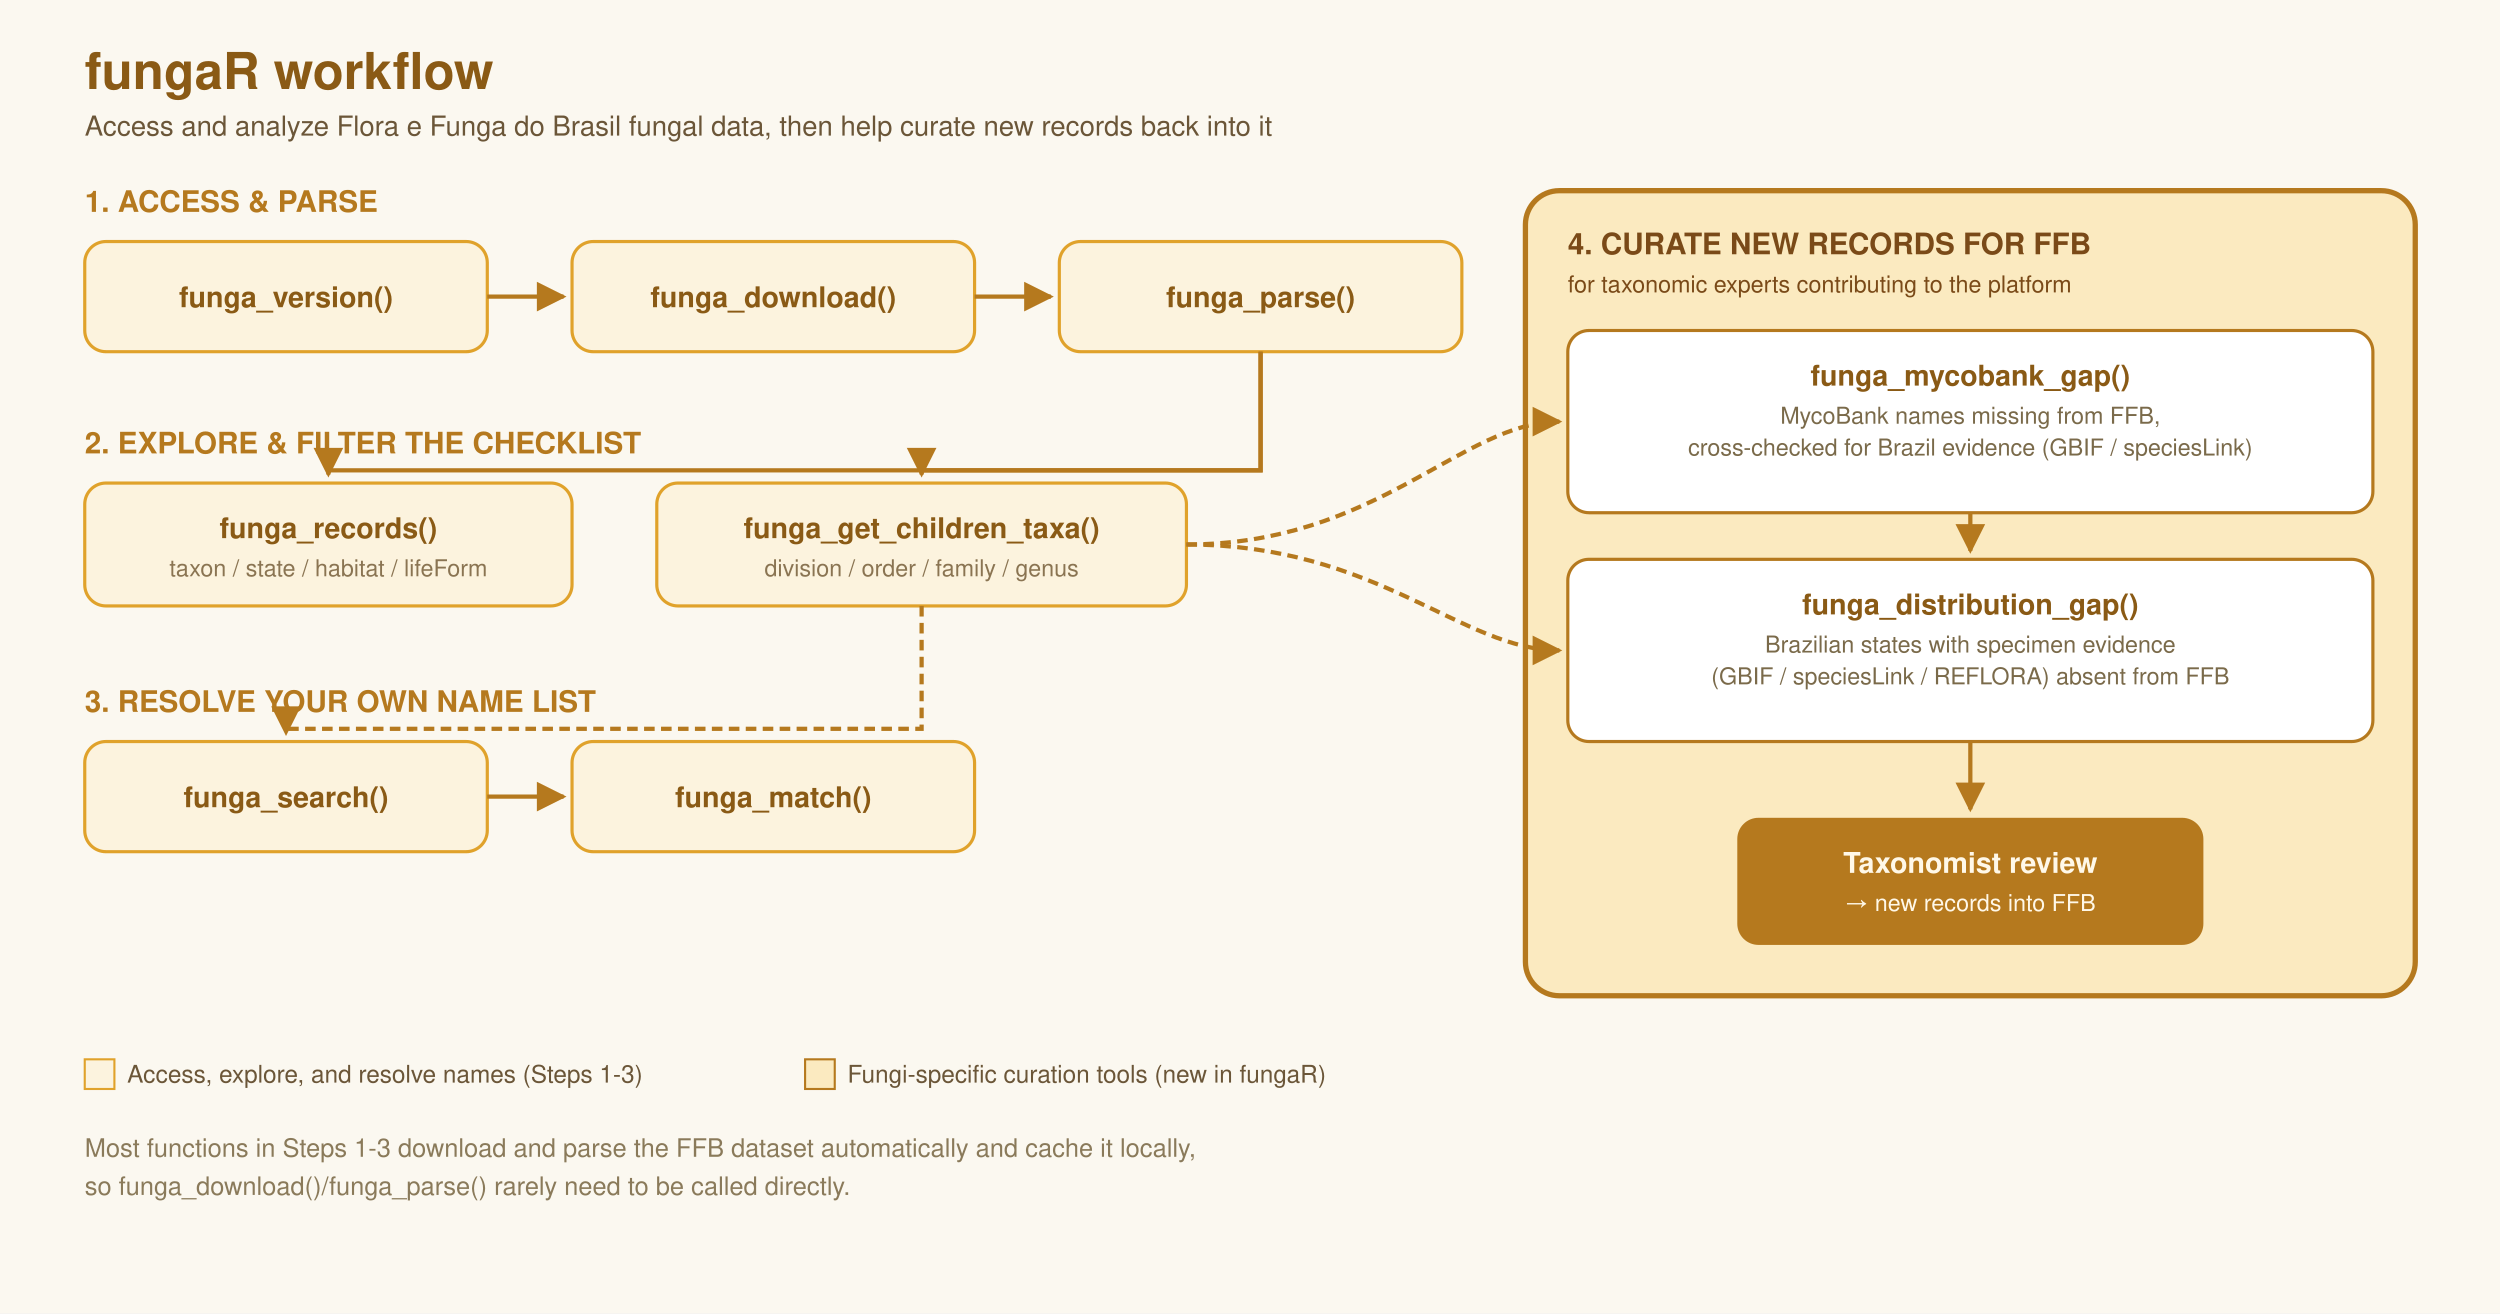
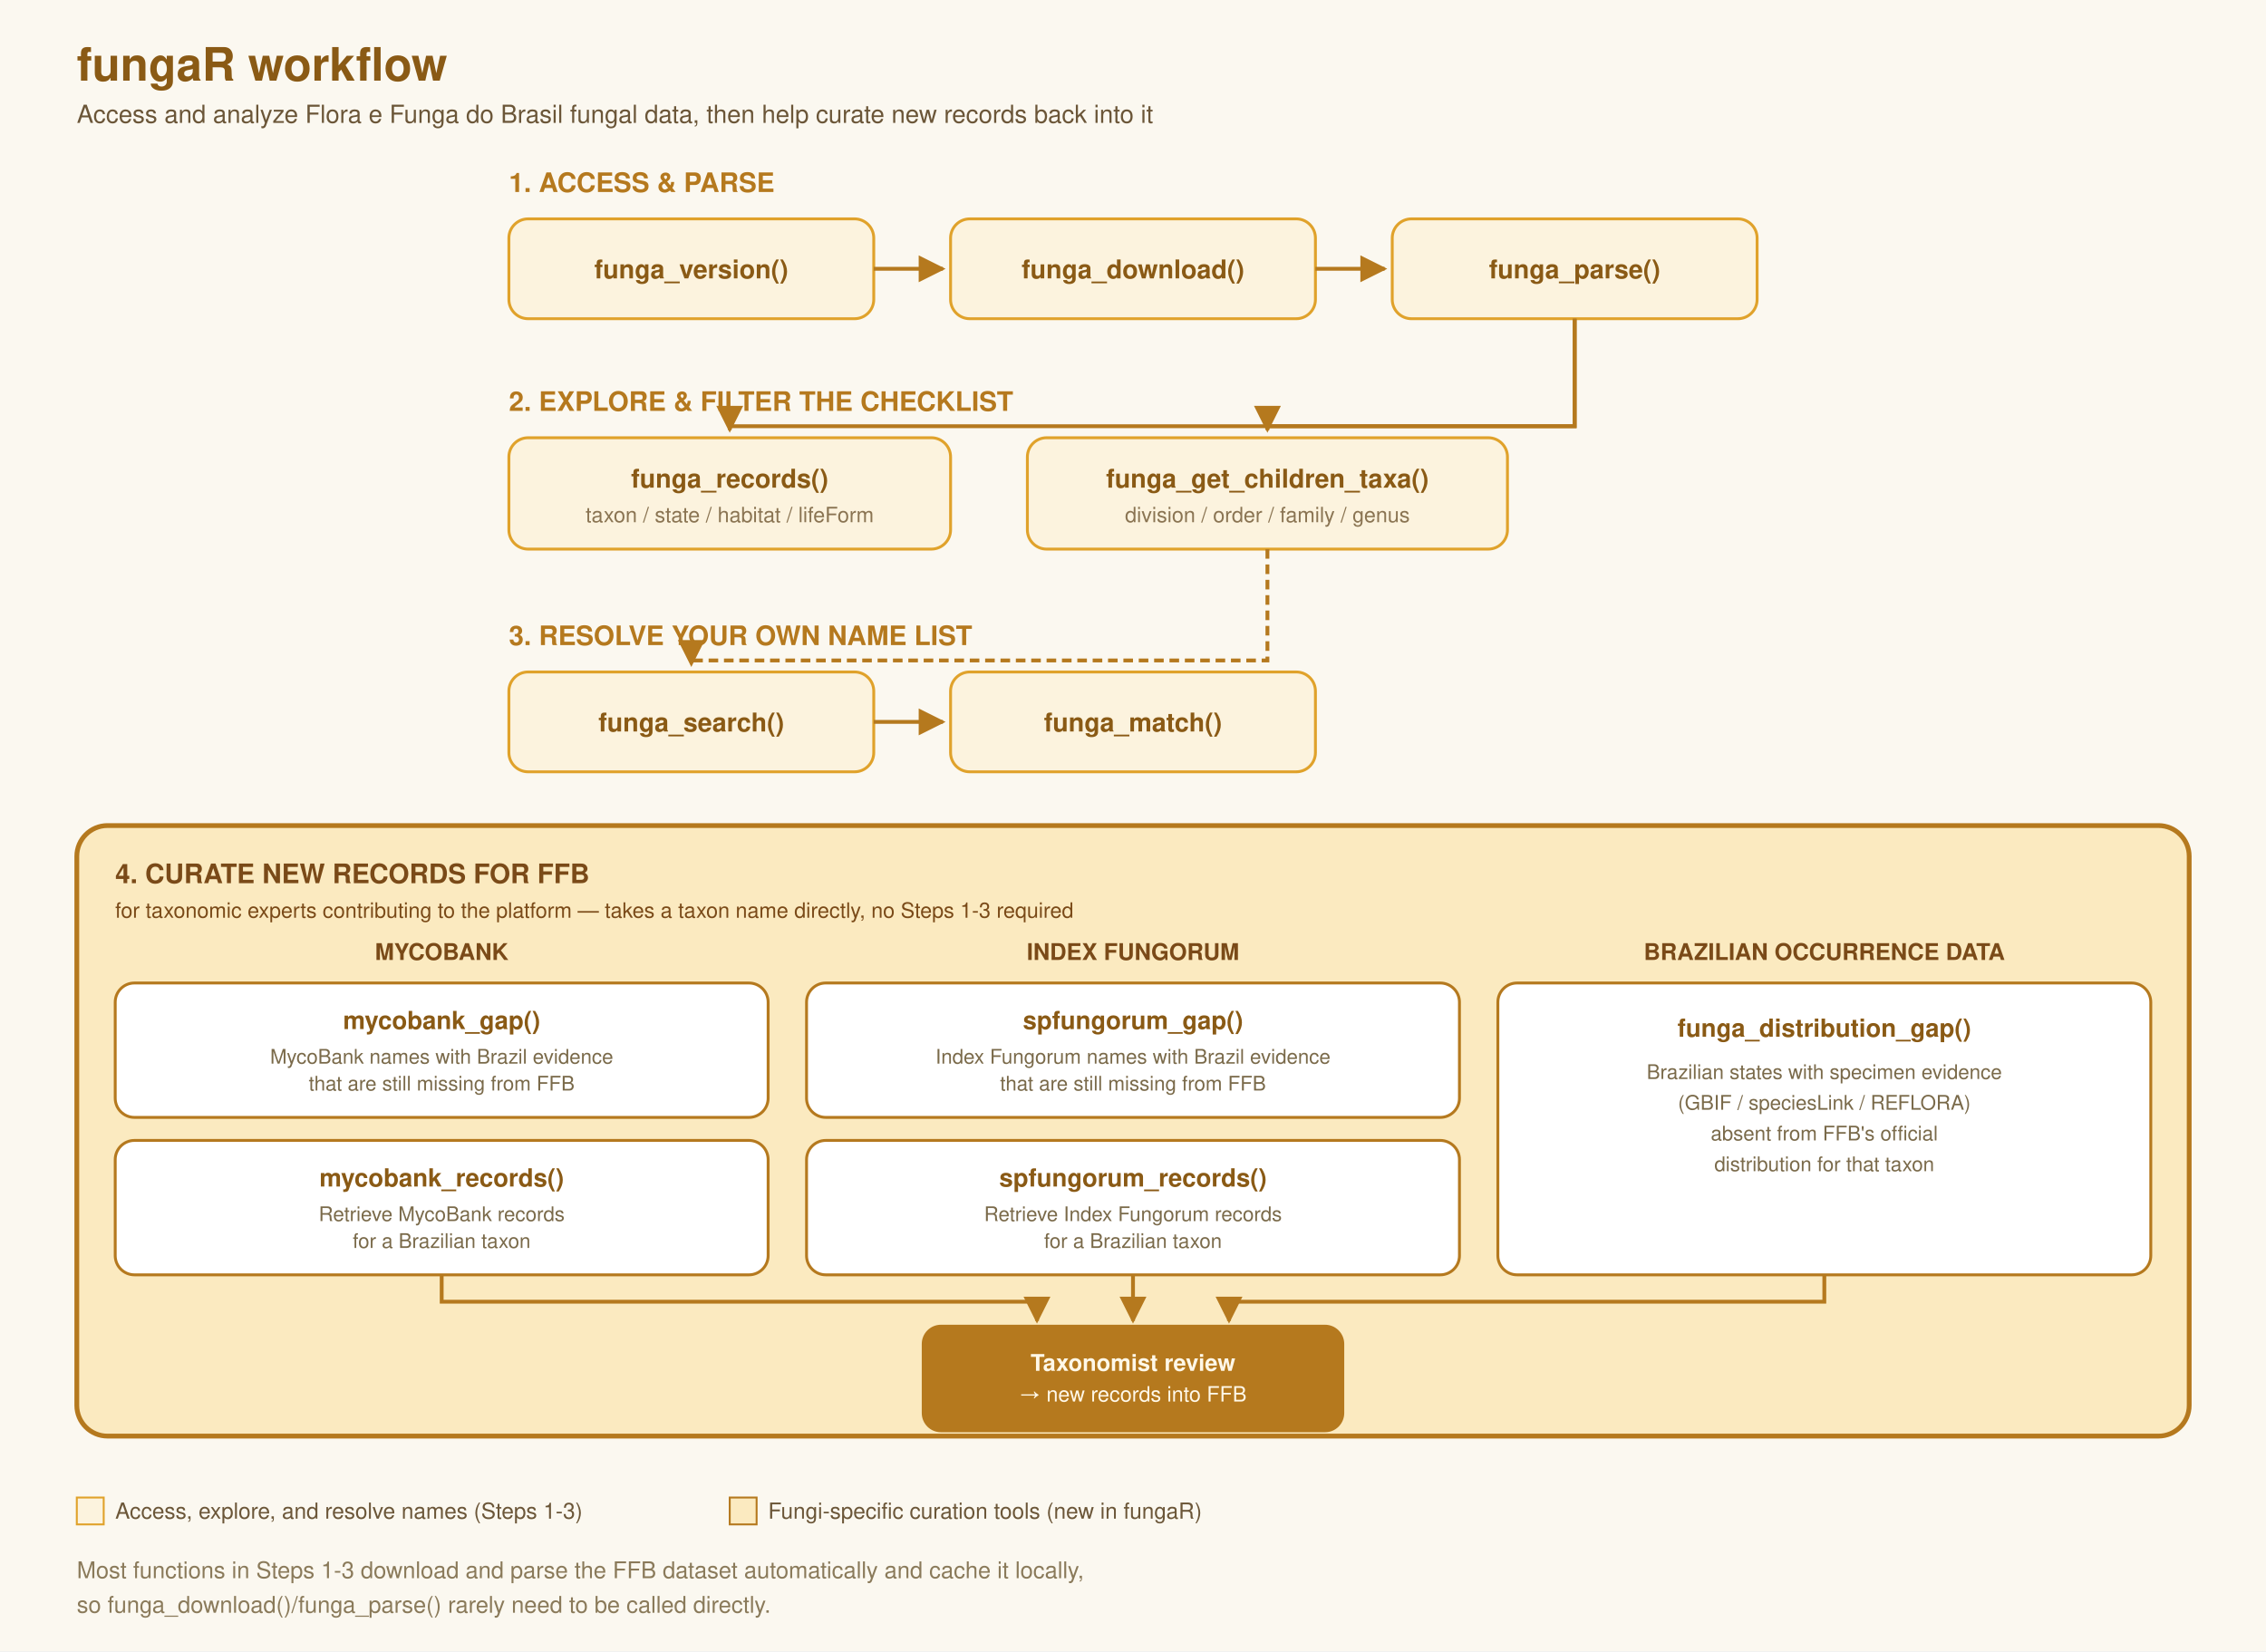
- <svg xmlns="http://www.w3.org/2000/svg" viewBox="0 0 1180 620" font-family="Helvetica, Arial, sans-serif">
+ <svg xmlns="http://www.w3.org/2000/svg" viewBox="0 0 1180 860" font-family="Helvetica, Arial, sans-serif">
  <defs>
    <marker id="arrow" viewBox="0 0 10 10" refX="9" refY="5" markerWidth="7" markerHeight="7" orient="auto-start-reverse">
      <path d="M0,0 L10,5 L0,10 z" fill="#B5791E" />
    </marker>
  </defs>
-   <rect x="0" y="0" width="1180" height="620" fill="#FBF8F0" />
+   <rect x="0" y="0" width="1180" height="860" fill="#FBF8F0" />
  <text x="40" y="42" font-size="24" font-weight="700" fill="#8A5A15">fungaR workflow</text>
  <text x="40" y="64" font-size="13" fill="#6b5638">Access and analyze Flora e Funga do Brasil fungal data, then help curate new records back into it</text>
-   <text x="40" y="100" font-size="14" font-weight="700" fill="#B5791E">1. ACCESS &amp; PARSE</text>
+   <text x="265" y="100" font-size="14" font-weight="700" fill="#B5791E">1. ACCESS &amp; PARSE</text>
  <g font-size="13.5">
-     <rect x="40" y="114" width="190" height="52" rx="10" fill="#FCF3DE" stroke="#E0A22B" stroke-width="1.5" />
-     <text x="135" y="145" text-anchor="middle" fill="#8A5A15" font-weight="600">funga_version()</text>
-     <rect x="270" y="114" width="190" height="52" rx="10" fill="#FCF3DE" stroke="#E0A22B" stroke-width="1.5" />
-     <text x="365" y="145" text-anchor="middle" fill="#8A5A15" font-weight="600">funga_download()</text>
-     <rect x="500" y="114" width="190" height="52" rx="10" fill="#FCF3DE" stroke="#E0A22B" stroke-width="1.5" />
-     <text x="595" y="145" text-anchor="middle" fill="#8A5A15" font-weight="600">funga_parse()</text>
+     <rect x="265" y="114" width="190" height="52" rx="10" fill="#FCF3DE" stroke="#E0A22B" stroke-width="1.5" />
+     <text x="360" y="145" text-anchor="middle" fill="#8A5A15" font-weight="600">funga_version()</text>
+     <rect x="495" y="114" width="190" height="52" rx="10" fill="#FCF3DE" stroke="#E0A22B" stroke-width="1.5" />
+     <text x="590" y="145" text-anchor="middle" fill="#8A5A15" font-weight="600">funga_download()</text>
+     <rect x="725" y="114" width="190" height="52" rx="10" fill="#FCF3DE" stroke="#E0A22B" stroke-width="1.5" />
+     <text x="820" y="145" text-anchor="middle" fill="#8A5A15" font-weight="600">funga_parse()</text>
  </g>
-   <line x1="230" y1="140" x2="266" y2="140" stroke="#B5791E" stroke-width="2" marker-end="url(#arrow)" />
-   <line x1="460" y1="140" x2="496" y2="140" stroke="#B5791E" stroke-width="2" marker-end="url(#arrow)" />
-   <path d="M595,166 L595,222 L155,222 L155,224" fill="none" stroke="#B5791E" stroke-width="2" marker-end="url(#arrow)" />
-   <path d="M595,166 L595,222 L435,222 L435,224" fill="none" stroke="#B5791E" stroke-width="2" marker-end="url(#arrow)" />
-   <text x="40" y="214" font-size="14" font-weight="700" fill="#B5791E">2. EXPLORE &amp; FILTER THE CHECKLIST</text>
+   <line x1="455" y1="140" x2="491" y2="140" stroke="#B5791E" stroke-width="2" marker-end="url(#arrow)" />
+   <line x1="685" y1="140" x2="721" y2="140" stroke="#B5791E" stroke-width="2" marker-end="url(#arrow)" />
+   <path d="M820,166 L820,222 L380,222 L380,224" fill="none" stroke="#B5791E" stroke-width="2" marker-end="url(#arrow)" />
+   <path d="M820,166 L820,222 L660,222 L660,224" fill="none" stroke="#B5791E" stroke-width="2" marker-end="url(#arrow)" />
+   <text x="265" y="214" font-size="14" font-weight="700" fill="#B5791E">2. EXPLORE &amp; FILTER THE CHECKLIST</text>
  <g font-size="13.5">
-     <rect x="40" y="228" width="230" height="58" rx="10" fill="#FCF3DE" stroke="#E0A22B" stroke-width="1.5" />
-     <text x="155" y="254" text-anchor="middle" fill="#8A5A15" font-weight="600">funga_records()</text>
-     <text x="155" y="272" text-anchor="middle" fill="#8a7452" font-size="11">taxon / state / habitat / lifeForm</text>
-     <rect x="310" y="228" width="250" height="58" rx="10" fill="#FCF3DE" stroke="#E0A22B" stroke-width="1.5" />
-     <text x="435" y="254" text-anchor="middle" fill="#8A5A15" font-weight="600">funga_get_children_taxa()</text>
-     <text x="435" y="272" text-anchor="middle" fill="#8a7452" font-size="11">division / order / family / genus</text>
+     <rect x="265" y="228" width="230" height="58" rx="10" fill="#FCF3DE" stroke="#E0A22B" stroke-width="1.5" />
+     <text x="380" y="254" text-anchor="middle" fill="#8A5A15" font-weight="600">funga_records()</text>
+     <text x="380" y="272" text-anchor="middle" fill="#8a7452" font-size="11">taxon / state / habitat / lifeForm</text>
+     <rect x="535" y="228" width="250" height="58" rx="10" fill="#FCF3DE" stroke="#E0A22B" stroke-width="1.5" />
+     <text x="660" y="254" text-anchor="middle" fill="#8A5A15" font-weight="600">funga_get_children_taxa()</text>
+     <text x="660" y="272" text-anchor="middle" fill="#8a7452" font-size="11">division / order / family / genus</text>
  </g>
-   <path d="M435,286 L435,344 L135,344 L135,346" fill="none" stroke="#B5791E" stroke-width="2" stroke-dasharray="5 3" marker-end="url(#arrow)" />
-   <text x="40" y="336" font-size="14" font-weight="700" fill="#B5791E">3. RESOLVE YOUR OWN NAME LIST</text>
+   <path d="M660,286 L660,344 L360,344 L360,346" fill="none" stroke="#B5791E" stroke-width="2" stroke-dasharray="5 3" marker-end="url(#arrow)" />
+   <text x="265" y="336" font-size="14" font-weight="700" fill="#B5791E">3. RESOLVE YOUR OWN NAME LIST</text>
  <g font-size="13.5">
-     <rect x="40" y="350" width="190" height="52" rx="10" fill="#FCF3DE" stroke="#E0A22B" stroke-width="1.5" />
-     <text x="135" y="381" text-anchor="middle" fill="#8A5A15" font-weight="600">funga_search()</text>
-     <rect x="270" y="350" width="190" height="52" rx="10" fill="#FCF3DE" stroke="#E0A22B" stroke-width="1.5" />
-     <text x="365" y="381" text-anchor="middle" fill="#8A5A15" font-weight="600">funga_match()</text>
+     <rect x="265" y="350" width="190" height="52" rx="10" fill="#FCF3DE" stroke="#E0A22B" stroke-width="1.5" />
+     <text x="360" y="381" text-anchor="middle" fill="#8A5A15" font-weight="600">funga_search()</text>
+     <rect x="495" y="350" width="190" height="52" rx="10" fill="#FCF3DE" stroke="#E0A22B" stroke-width="1.5" />
+     <text x="590" y="381" text-anchor="middle" fill="#8A5A15" font-weight="600">funga_match()</text>
  </g>
-   <line x1="230" y1="376" x2="266" y2="376" stroke="#B5791E" stroke-width="2" marker-end="url(#arrow)" />
-   <rect x="720" y="90" width="420" height="380" rx="16" fill="#FBEAC0" stroke="#B5791E" stroke-width="2.5" />
-   <text x="740" y="120" font-size="14" font-weight="700" fill="#7A4A18">4. CURATE NEW RECORDS FOR FFB</text>
-   <text x="740" y="138" font-size="11" fill="#7A4A18">for taxonomic experts contributing to the platform</text>
-   <g font-size="13.5">
-     <rect x="740" y="156" width="380" height="86" rx="10" fill="#FFFFFF" stroke="#B5791E" stroke-width="1.5" />
-     <text x="930" y="182" text-anchor="middle" fill="#8A5A15" font-weight="600">funga_mycobank_gap()</text>
-     <text x="930" y="200" text-anchor="middle" fill="#7a6a4a" font-size="11">MycoBank names missing from FFB,</text>
-     <text x="930" y="215" text-anchor="middle" fill="#7a6a4a" font-size="11">cross-checked for Brazil evidence (GBIF / speciesLink)</text>
-     <rect x="740" y="264" width="380" height="86" rx="10" fill="#FFFFFF" stroke="#B5791E" stroke-width="1.5" />
-     <text x="930" y="290" text-anchor="middle" fill="#8A5A15" font-weight="600">funga_distribution_gap()</text>
-     <text x="930" y="308" text-anchor="middle" fill="#7a6a4a" font-size="11">Brazilian states with specimen evidence</text>
-     <text x="930" y="323" text-anchor="middle" fill="#7a6a4a" font-size="11">(GBIF / speciesLink / REFLORA) absent from FFB</text>
-     <rect x="820" y="386" width="220" height="60" rx="10" fill="#B5791E" />
-     <text x="930" y="412" text-anchor="middle" fill="#FFF8E8" font-weight="700">Taxonomist review</text>
-     <text x="930" y="430" text-anchor="middle" fill="#FFF8E8" font-size="11">→ new records into FFB</text>
+   <line x1="455" y1="376" x2="491" y2="376" stroke="#B5791E" stroke-width="2" marker-end="url(#arrow)" />
+   <rect x="40" y="430" width="1100" height="318" rx="16" fill="#FBEAC0" stroke="#B5791E" stroke-width="2.5" />
+   <text x="60" y="460" font-size="14" font-weight="700" fill="#7A4A18">4. CURATE NEW RECORDS FOR FFB</text>
+   <text x="60" y="478" font-size="11" fill="#7A4A18">for taxonomic experts contributing to the platform — takes a taxon name directly, no Steps 1-3 required</text>
+   <g font-size="12" font-weight="700" fill="#7A4A18">
+     <text x="230" y="500" text-anchor="middle">MYCOBANK</text>
+     <text x="590" y="500" text-anchor="middle">INDEX FUNGORUM</text>
+     <text x="950" y="500" text-anchor="middle">BRAZILIAN OCCURRENCE DATA</text>
  </g>
-   <line x1="930" y1="242" x2="930" y2="260" stroke="#B5791E" stroke-width="2" marker-end="url(#arrow)" />
-   <line x1="930" y1="350" x2="930" y2="382" stroke="#B5791E" stroke-width="2" marker-end="url(#arrow)" />
-   <path d="M560,257 C 650,257 690,199 736,199" fill="none" stroke="#B5791E" stroke-width="2" stroke-dasharray="5 3" marker-end="url(#arrow)" />
-   <path d="M560,257 C 650,257 690,307 736,307" fill="none" stroke="#B5791E" stroke-width="2" stroke-dasharray="5 3" marker-end="url(#arrow)" />
+   <g font-size="13">
+     <rect x="60" y="512" width="340" height="70" rx="10" fill="#FFFFFF" stroke="#B5791E" stroke-width="1.5" />
+     <text x="230" y="536" text-anchor="middle" fill="#8A5A15" font-weight="600">mycobank_gap()</text>
+     <text x="230" y="554" text-anchor="middle" fill="#7a6a4a" font-size="10.5">MycoBank names with Brazil evidence</text>
+     <text x="230" y="568" text-anchor="middle" fill="#7a6a4a" font-size="10.5">that are still missing from FFB</text>
+     <rect x="60" y="594" width="340" height="70" rx="10" fill="#FFFFFF" stroke="#B5791E" stroke-width="1.5" />
+     <text x="230" y="618" text-anchor="middle" fill="#8A5A15" font-weight="600">mycobank_records()</text>
+     <text x="230" y="636" text-anchor="middle" fill="#7a6a4a" font-size="10.5">Retrieve MycoBank records</text>
+     <text x="230" y="650" text-anchor="middle" fill="#7a6a4a" font-size="10.5">for a Brazilian taxon</text>
+     <rect x="420" y="512" width="340" height="70" rx="10" fill="#FFFFFF" stroke="#B5791E" stroke-width="1.5" />
+     <text x="590" y="536" text-anchor="middle" fill="#8A5A15" font-weight="600">spfungorum_gap()</text>
+     <text x="590" y="554" text-anchor="middle" fill="#7a6a4a" font-size="10.5">Index Fungorum names with Brazil evidence</text>
+     <text x="590" y="568" text-anchor="middle" fill="#7a6a4a" font-size="10.5">that are still missing from FFB</text>
+     <rect x="420" y="594" width="340" height="70" rx="10" fill="#FFFFFF" stroke="#B5791E" stroke-width="1.5" />
+     <text x="590" y="618" text-anchor="middle" fill="#8A5A15" font-weight="600">spfungorum_records()</text>
+     <text x="590" y="636" text-anchor="middle" fill="#7a6a4a" font-size="10.5">Retrieve Index Fungorum records</text>
+     <text x="590" y="650" text-anchor="middle" fill="#7a6a4a" font-size="10.5">for a Brazilian taxon</text>
+     <rect x="780" y="512" width="340" height="152" rx="10" fill="#FFFFFF" stroke="#B5791E" stroke-width="1.5" />
+     <text x="950" y="540" text-anchor="middle" fill="#8A5A15" font-weight="600">funga_distribution_gap()</text>
+     <text x="950" y="562" text-anchor="middle" fill="#7a6a4a" font-size="10.5">Brazilian states with specimen evidence</text>
+     <text x="950" y="578" text-anchor="middle" fill="#7a6a4a" font-size="10.5">(GBIF / speciesLink / REFLORA)</text>
+     <text x="950" y="594" text-anchor="middle" fill="#7a6a4a" font-size="10.5">absent from FFB's official</text>
+     <text x="950" y="610" text-anchor="middle" fill="#7a6a4a" font-size="10.5">distribution for that taxon</text>
+   </g>
+   <rect x="480" y="690" width="220" height="56" rx="10" fill="#B5791E" />
+   <text x="590" y="714" text-anchor="middle" fill="#FFF8E8" font-weight="700">Taxonomist review</text>
+   <text x="590" y="730" text-anchor="middle" fill="#FFF8E8" font-size="11">→ new records into FFB</text>
+   <path d="M230,664 L230,678 L540,678 L540,688" fill="none" stroke="#B5791E" stroke-width="2" marker-end="url(#arrow)" />
+   <line x1="590" y1="664" x2="590" y2="688" stroke="#B5791E" stroke-width="2" marker-end="url(#arrow)" />
+   <path d="M950,664 L950,678 L640,678 L640,688" fill="none" stroke="#B5791E" stroke-width="2" marker-end="url(#arrow)" />
  <g font-size="11.5" fill="#6b5638">
-     <rect x="40" y="500" width="14" height="14" fill="#FCF3DE" stroke="#E0A22B" />
-     <text x="60" y="511">Access, explore, and resolve names (Steps 1-3)</text>
-     <rect x="380" y="500" width="14" height="14" fill="#FBEAC0" stroke="#B5791E" />
-     <text x="400" y="511">Fungi-specific curation tools (new in fungaR)</text>
+     <rect x="40" y="780" width="14" height="14" fill="#FCF3DE" stroke="#E0A22B" />
+     <text x="60" y="791">Access, explore, and resolve names (Steps 1-3)</text>
+     <rect x="380" y="780" width="14" height="14" fill="#FBEAC0" stroke="#B5791E" />
+     <text x="400" y="791">Fungi-specific curation tools (new in fungaR)</text>
  </g>
-   <text x="40" y="546" font-size="12" fill="#8a7a5a">Most functions in Steps 1-3 download and parse the FFB dataset automatically and cache it locally,</text>
-   <text x="40" y="564" font-size="12" fill="#8a7a5a">so funga_download()/funga_parse() rarely need to be called directly.</text>
+   <text x="40" y="822" font-size="12" fill="#8a7a5a">Most functions in Steps 1-3 download and parse the FFB dataset automatically and cache it locally,</text>
+   <text x="40" y="840" font-size="12" fill="#8a7a5a">so funga_download()/funga_parse() rarely need to be called directly.</text>
</svg>
